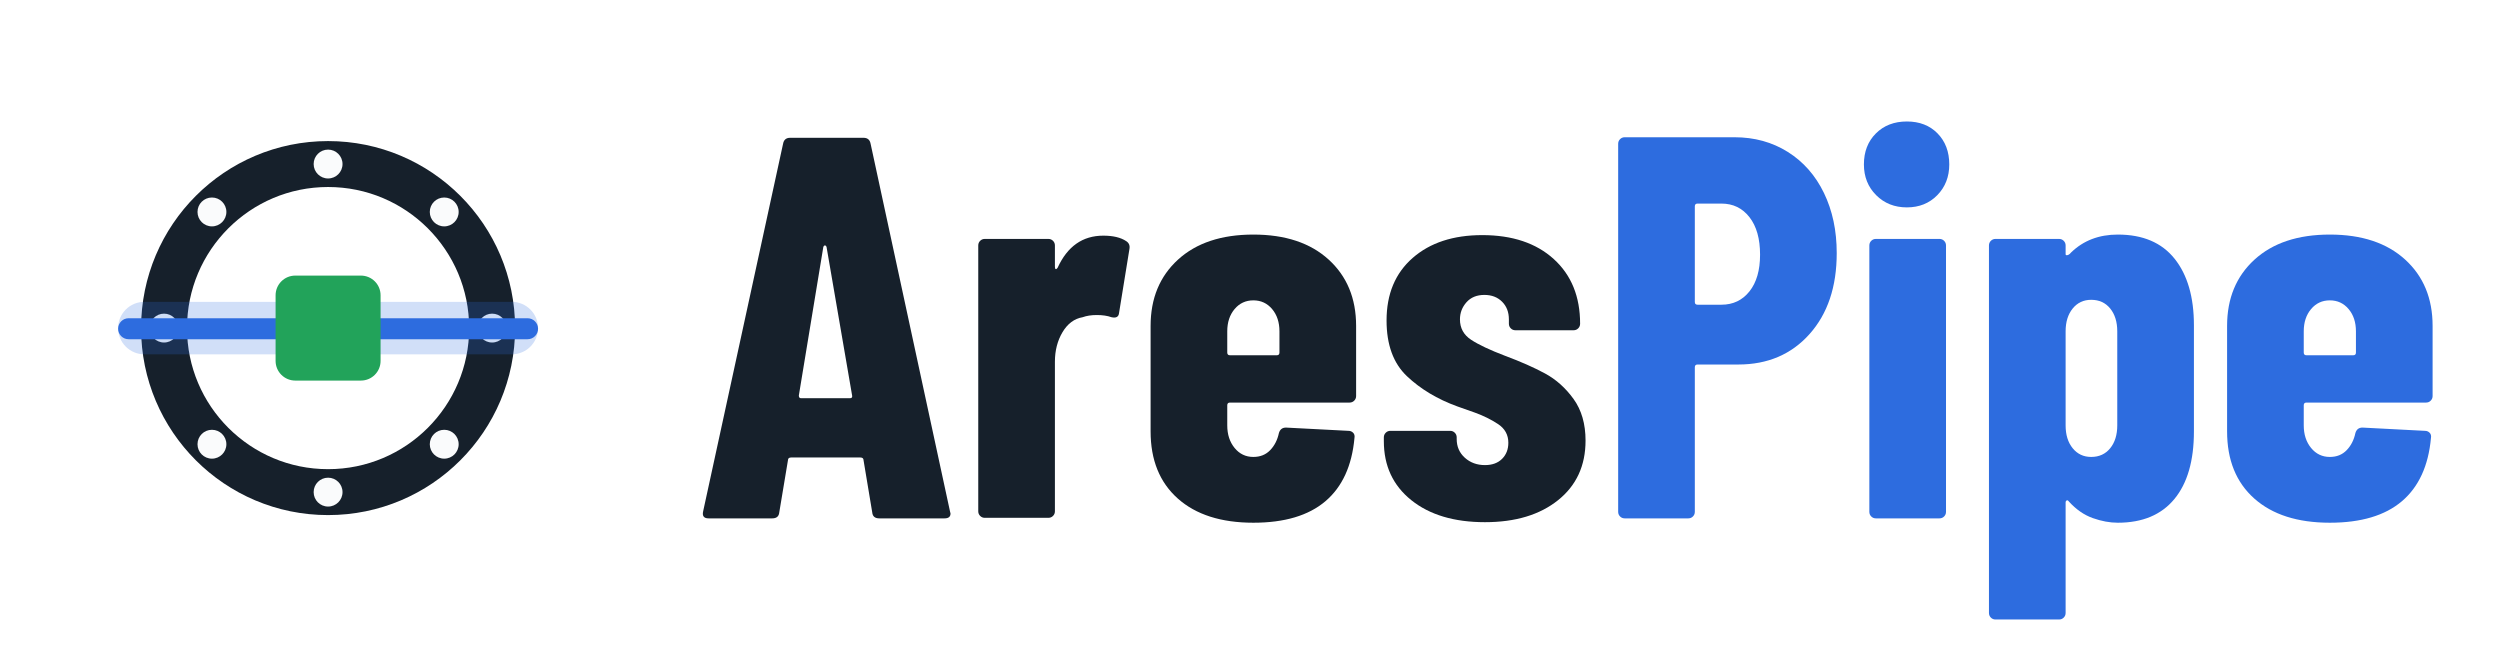
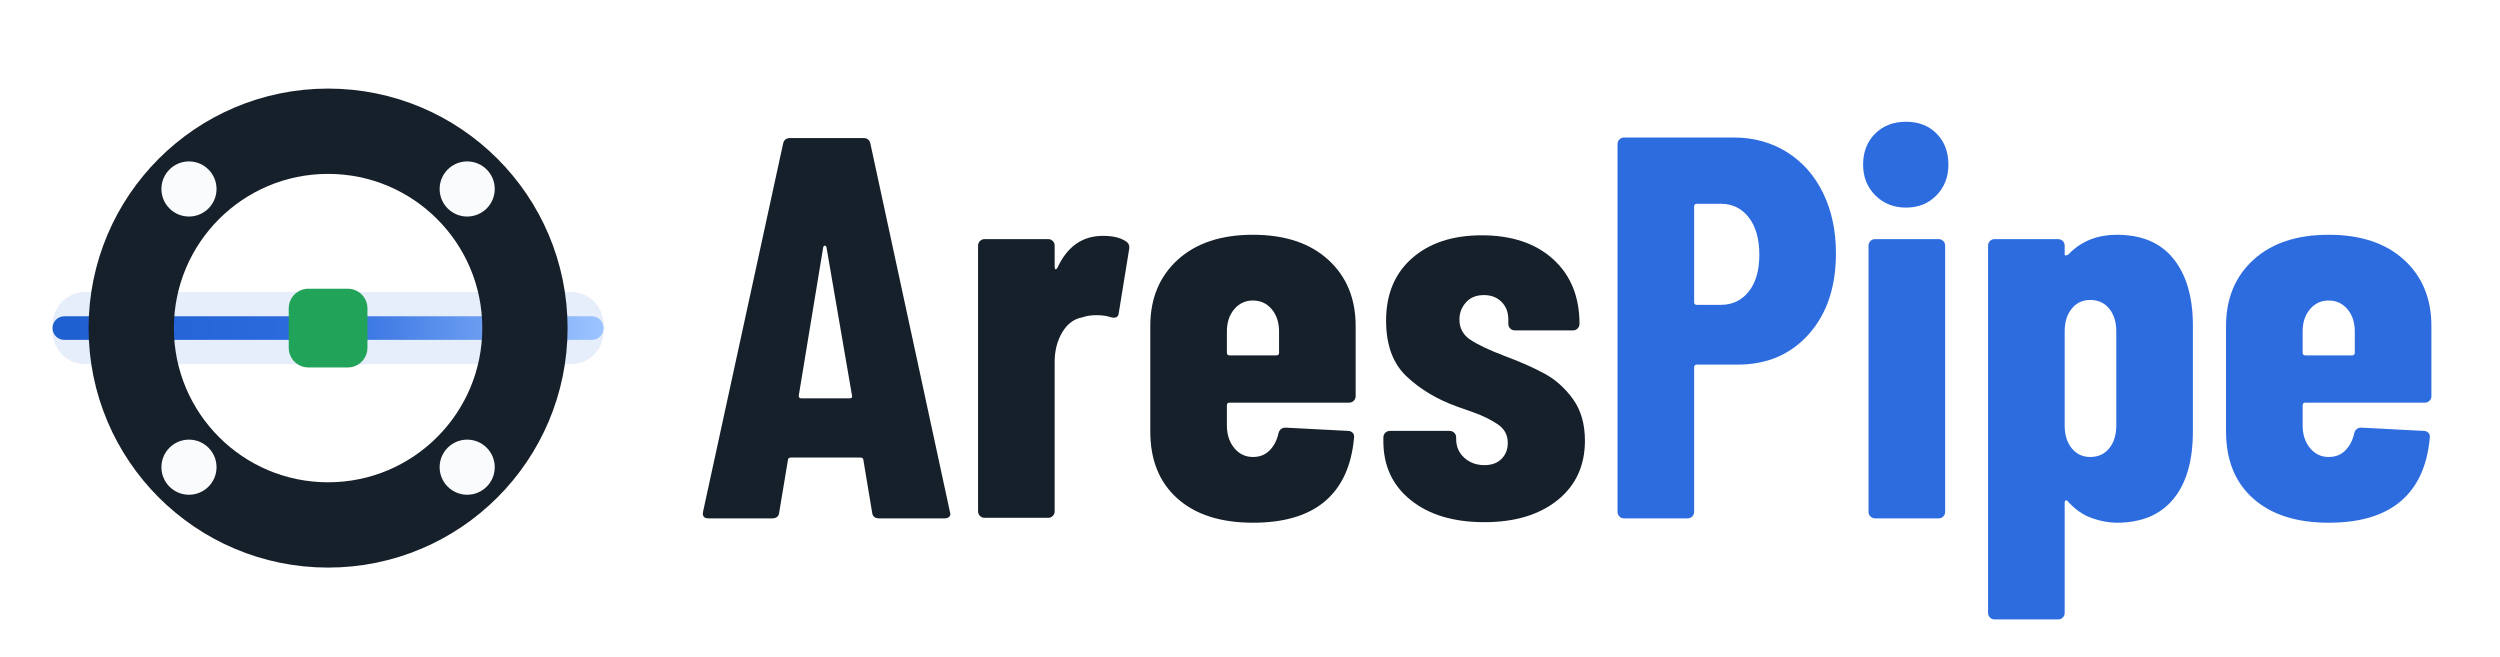
<svg xmlns="http://www.w3.org/2000/svg" viewBox="0 0 381 100">
-   <g transform="translate(8,8) scale(1.0)">
-     <circle cx="42" cy="42" r="25" fill="none" stroke="#16202B" stroke-width="7" />
-     <circle cx="67.0" cy="42.0" r="2.2" fill="#FAFBFC" />
-     <circle cx="59.7" cy="59.7" r="2.2" fill="#FAFBFC" />
-     <circle cx="42.0" cy="67.0" r="2.2" fill="#FAFBFC" />
-     <circle cx="24.3" cy="59.7" r="2.2" fill="#FAFBFC" />
-     <circle cx="17.0" cy="42.0" r="2.2" fill="#FAFBFC" />
-     <circle cx="24.3" cy="24.3" r="2.2" fill="#FAFBFC" />
-     <circle cx="42.0" cy="17.0" r="2.2" fill="#FAFBFC" />
-     <circle cx="59.7" cy="24.3" r="2.2" fill="#FAFBFC" />
-     <rect x="10" y="38" width="64" height="8" rx="4" fill="#2D6CDF" opacity="0.22" />
-     <rect x="10" y="40.5" width="64" height="3.2" rx="1.6" fill="#2D6CDF" />
-     <rect x="34" y="34" width="16" height="16" rx="3" fill="#22A35A" />
+   <defs>
+     <linearGradient id="pipe" x1="0" x2="1" y1="0" y2="0">
+       <stop offset="0" stop-color="#1E5FD0" />
+       <stop offset=".5" stop-color="#2D6CDF" />
+       <stop offset="1" stop-color="#9CC4FF" />
+     </linearGradient>
+   </defs>
+   <g transform="translate(8,8)">
+     <rect x="0" y="36.5" width="84" height="11" rx="5" fill="#2D6CDF" opacity="0.12" />
+     <rect x="0" y="40.2" width="84" height="3.6" rx="1.8" fill="url(#pipe)" />
+     <circle cx="42" cy="42" r="30" fill="none" stroke="#16202B" stroke-width="13" />
+     <rect x="36" y="36" width="12" height="12" rx="3" fill="#22A35A" />
+     <g fill="#FAFBFC">
+       <circle cx="63.2" cy="20.8" r="4.2" />
+       <circle cx="20.8" cy="20.8" r="4.2" />
+       <circle cx="20.8" cy="63.2" r="4.2" />
+       <circle cx="63.2" cy="63.2" r="4.2" />
+     </g>
  </g>
-   <g transform="translate(106,79) scale(0.08285714,-0.08285714)">
+   <g transform="translate(106,79) scale(0.0828,-0.0828)">
    <g fill="#16202B">
-       <path transform="translate(0,0)" d="M325 11 309 107Q309 112 303 112H176Q170 112 170 107L154 11Q153 0 141 0H24Q11 0 14 13L161 689Q163 700 174 700H309Q320 700 322 689L468 13L469 9Q469 0 458 0H338Q326 0 325 11ZM194 221H284Q289 221 288 226L241 499Q240 502 238.0 502.0Q236 502 235 499L190 226Q190 221 194 221Z" />
-       <path transform="translate(482,0)" d="M310 510Q318 505 316 495L297 378Q296 367 283 370Q272 374 256 374Q241 374 230 370Q207 366 193.0 342.5Q179 319 179 288V13Q179 8 175.5 4.5Q172 1 167 1H50Q45 1 41.5 4.5Q38 8 38 13V502Q38 507 41.5 510.5Q45 514 50 514H167Q172 514 175.5 510.5Q179 507 179 502V463Q179 459 180.5 458.5Q182 458 184 461Q211 520 268 520Q295 520 310 510Z" />
-       <path transform="translate(806,0)" d="M397 213H177Q172 213 172 208V171Q172 146 185.5 129.5Q199 113 220 113Q239 113 251.0 125.5Q263 138 267 157Q270 167 280 167L395 161Q400 161 403.5 157.5Q407 154 406 148Q399 71 352.5 31.5Q306 -8 220 -8Q131 -8 81.0 36.5Q31 81 31 160V354Q31 430 81.5 476.0Q132 522 220 522Q308 522 358.5 476.0Q409 430 409 354V225Q409 220 405.5 216.5Q402 213 397 213ZM172 344V305Q172 300 177 300H263Q268 300 268 305V344Q268 369 254.5 385.0Q241 401 220 401Q199 401 185.5 385.0Q172 369 172 344Z" />
-       <path transform="translate(1242,0)" d="M24 142V149Q24 154 27.5 157.5Q31 161 36 161H146Q151 161 154.5 157.5Q158 154 158 149V146Q158 125 173.0 111.5Q188 98 210 98Q230 98 241.5 109.5Q253 121 253 139Q253 161 234.0 173.5Q215 186 191.5 194.5Q168 203 159 206Q104 226 66.5 261.5Q29 297 29 364Q29 437 77.0 479.0Q125 521 205 521Q288 521 336.5 477.0Q385 433 385 358Q385 353 381.5 349.5Q378 346 373 346H266Q261 346 257.5 349.5Q254 353 254 358V366Q254 386 241.5 398.5Q229 411 209 411Q188 411 176.0 397.5Q164 384 164 366Q164 342 184.5 328.5Q205 315 247 299Q290 283 320.5 266.5Q351 250 373.0 219.5Q395 189 395 143Q395 74 344.5 33.5Q294 -7 210 -7Q125 -7 74.5 33.5Q24 74 24 142Z" />
+       <path d="M325 11 309 107Q309 112 303 112H176Q170 112 170 107L154 11Q153 0 141 0H24Q11 0 14 13L161 689Q163 700 174 700H309Q320 700 322 689L468 13L469 9Q469 0 458 0H338Q326 0 325 11ZM194 221H284Q289 221 288 226L241 499Q240 502 238 502Q236 502 235 499L190 226Q190 221 194 221Z" />
+       <path transform="translate(482,0)" d="M310 510Q318 505 316 495L297 378Q296 367 283 370Q272 374 256 374Q241 374 230 370Q207 366 193 342.5Q179 319 179 288V13Q179 8 175.5 4.5Q172 1 167 1H50Q45 1 41.5 4.5Q38 8 38 13V502Q38 507 41.5 510.5Q45 514 50 514H167Q172 514 175.5 510.5Q179 507 179 502V463Q179 459 180.5 458.5Q182 458 184 461Q211 520 268 520Q295 520 310 510Z" />
+       <path transform="translate(806,0)" d="M397 213H177Q172 213 172 208V171Q172 146 185.5 129.5Q199 113 220 113Q239 113 251 125.5Q263 138 267 157Q270 167 280 167L395 161Q400 161 403.5 157.5Q407 154 406 148Q399 71 352.5 31.5Q306 -8 220 -8Q131 -8 81 36.5Q31 81 31 160V354Q31 430 81.5 476Q132 522 220 522Q308 522 358.5 476Q409 430 409 354V225Q409 220 405.5 216.5Q402 213 397 213ZM172 344V305Q172 300 177 300H263Q268 300 268 305V344Q268 369 254.5 385Q241 401 220 401Q199 401 185.5 385Q172 369 172 344Z" />
+       <path transform="translate(1242,0)" d="M24 142V149Q24 154 27.5 157.5Q31 161 36 161H146Q151 161 154.5 157.5Q158 154 158 149V146Q158 125 173 111.5Q188 98 210 98Q230 98 241.5 109.5Q253 121 253 139Q253 161 234 173.5Q215 186 191.5 194.5Q168 203 159 206Q104 226 66.5 261.5Q29 297 29 364Q29 437 77 479Q125 521 205 521Q288 521 336.5 477Q385 433 385 358Q385 353 381.5 349.5Q378 346 373 346H266Q261 346 257.5 349.5Q254 353 254 358V366Q254 386 241.5 398.5Q229 411 209 411Q188 411 176 397.5Q164 384 164 366Q164 342 184.5 328.5Q205 315 247 299Q290 283 320.5 266.5Q351 250 373 219.5Q395 189 395 143Q395 74 344.5 33.5Q294 -7 210 -7Q125 -7 74.5 33.5Q24 74 24 142Z" />
    </g>
    <g fill="#2D6CDF">
-       <path transform="translate(1654,0)" d="M445 488Q445 395 395.0 339.0Q345 283 264 283H189Q184 283 184 278V12Q184 7 180.5 3.5Q177 0 172 0H55Q50 0 46.5 3.5Q43 7 43 12V689Q43 694 46.5 697.5Q50 701 55 701H257Q312 701 355.0 674.0Q398 647 421.5 598.5Q445 550 445 488ZM304 485Q304 529 284.5 554.0Q265 579 233 579H189Q184 579 184 574V398Q184 393 189 393H233Q265 393 284.5 417.5Q304 442 304 485Z" />
-       <path transform="translate(2119,0)" d="M30 651Q30 686 52.0 708.0Q74 730 109 730Q144 730 165.5 708.0Q187 686 187 651Q187 617 165.0 594.5Q143 572 109 572Q75 572 52.5 594.5Q30 617 30 651ZM40 12V502Q40 507 43.5 510.5Q47 514 52 514H169Q174 514 177.5 510.5Q181 507 181 502V12Q181 7 177.5 3.5Q174 0 169 0H52Q47 0 43.5 3.5Q40 7 40 12Z" />
-       <path transform="translate(2338,0)" d="M418 355V160Q418 79 382.0 35.5Q346 -8 278 -8Q256 -8 232.0 0.5Q208 9 188 31Q186 34 184.0 33.0Q182 32 182 29V-174Q182 -179 178.5 -182.5Q175 -186 170 -186H53Q48 -186 44.5 -182.5Q41 -179 41 -174V502Q41 507 44.5 510.5Q48 514 53 514H170Q175 514 178.5 510.5Q182 507 182 502V486Q182 484 184 484Q188 484 192 489Q226 522 278 522Q347 522 382.5 477.5Q418 433 418 355ZM229 402Q208 402 195.0 386.0Q182 370 182 344V171Q182 145 195.0 129.0Q208 113 229 113Q251 113 264.0 129.0Q277 145 277 171V344Q277 370 264.0 386.0Q251 402 229 402Z" />
-       <path transform="translate(2786,0)" d="M397 213H177Q172 213 172 208V171Q172 146 185.5 129.5Q199 113 220 113Q239 113 251.0 125.5Q263 138 267 157Q270 167 280 167L395 161Q400 161 403.5 157.5Q407 154 406 148Q399 71 352.5 31.5Q306 -8 220 -8Q131 -8 81.0 36.5Q31 81 31 160V354Q31 430 81.5 476.0Q132 522 220 522Q308 522 358.5 476.0Q409 430 409 354V225Q409 220 405.5 216.5Q402 213 397 213ZM172 344V305Q172 300 177 300H263Q268 300 268 305V344Q268 369 254.5 385.0Q241 401 220 401Q199 401 185.5 385.0Q172 369 172 344Z" />
+       <path transform="translate(1654,0)" d="M445 488Q445 395 395 339Q345 283 264 283H189Q184 283 184 278V12Q184 7 180.5 3.5Q177 0 172 0H55Q50 0 46.5 3.5Q43 7 43 12V689Q43 694 46.5 697.5Q50 701 55 701H257Q312 701 355 674Q398 647 421.5 598.5Q445 550 445 488ZM304 485Q304 529 284.5 554Q265 579 233 579H189Q184 579 184 574V398Q184 393 189 393H233Q265 393 284.5 417.5Q304 442 304 485Z" />
+       <path transform="translate(2119,0)" d="M30 651Q30 686 52 708Q74 730 109 730Q144 730 165.5 708Q187 686 187 651Q187 617 165 594.5Q143 572 109 572Q75 572 52.5 594.5Q30 617 30 651ZM40 12V502Q40 507 43.5 510.5Q47 514 52 514H169Q174 514 177.5 510.5Q181 507 181 502V12Q181 7 177.5 3.5Q174 0 169 0H52Q47 0 43.5 3.5Q40 7 40 12Z" />
+       <path transform="translate(2338,0)" d="M418 355V160Q418 79 382 35.5Q346 -8 278 -8Q256 -8 232 0.5Q208 9 188 31Q186 34 184 33Q182 32 182 29V-174Q182 -179 178.5 -182.5Q175 -186 170 -186H53Q48 -186 44.5 -182.5Q41 -179 41 -174V502Q41 507 44.5 510.5Q48 514 53 514H170Q175 514 178.5 510.5Q182 507 182 502V486Q182 484 184 484Q188 484 192 489Q226 522 278 522Q347 522 382.5 477.5Q418 433 418 355ZM229 402Q208 402 195 386Q182 370 182 344V171Q182 145 195 129Q208 113 229 113Q251 113 264 129Q277 145 277 171V344Q277 370 264 386Q251 402 229 402Z" />
+       <path transform="translate(2786,0)" d="M397 213H177Q172 213 172 208V171Q172 146 185.5 129.5Q199 113 220 113Q239 113 251 125.5Q263 138 267 157Q270 167 280 167L395 161Q400 161 403.5 157.5Q407 154 406 148Q399 71 352.5 31.5Q306 -8 220 -8Q131 -8 81 36.5Q31 81 31 160V354Q31 430 81.5 476Q132 522 220 522Q308 522 358.5 476Q409 430 409 354V225Q409 220 405.5 216.5Q402 213 397 213ZM172 344V305Q172 300 177 300H263Q268 300 268 305V344Q268 369 254.5 385Q241 401 220 401Q199 401 185.5 385Q172 369 172 344Z" />
    </g>
  </g>
</svg>
